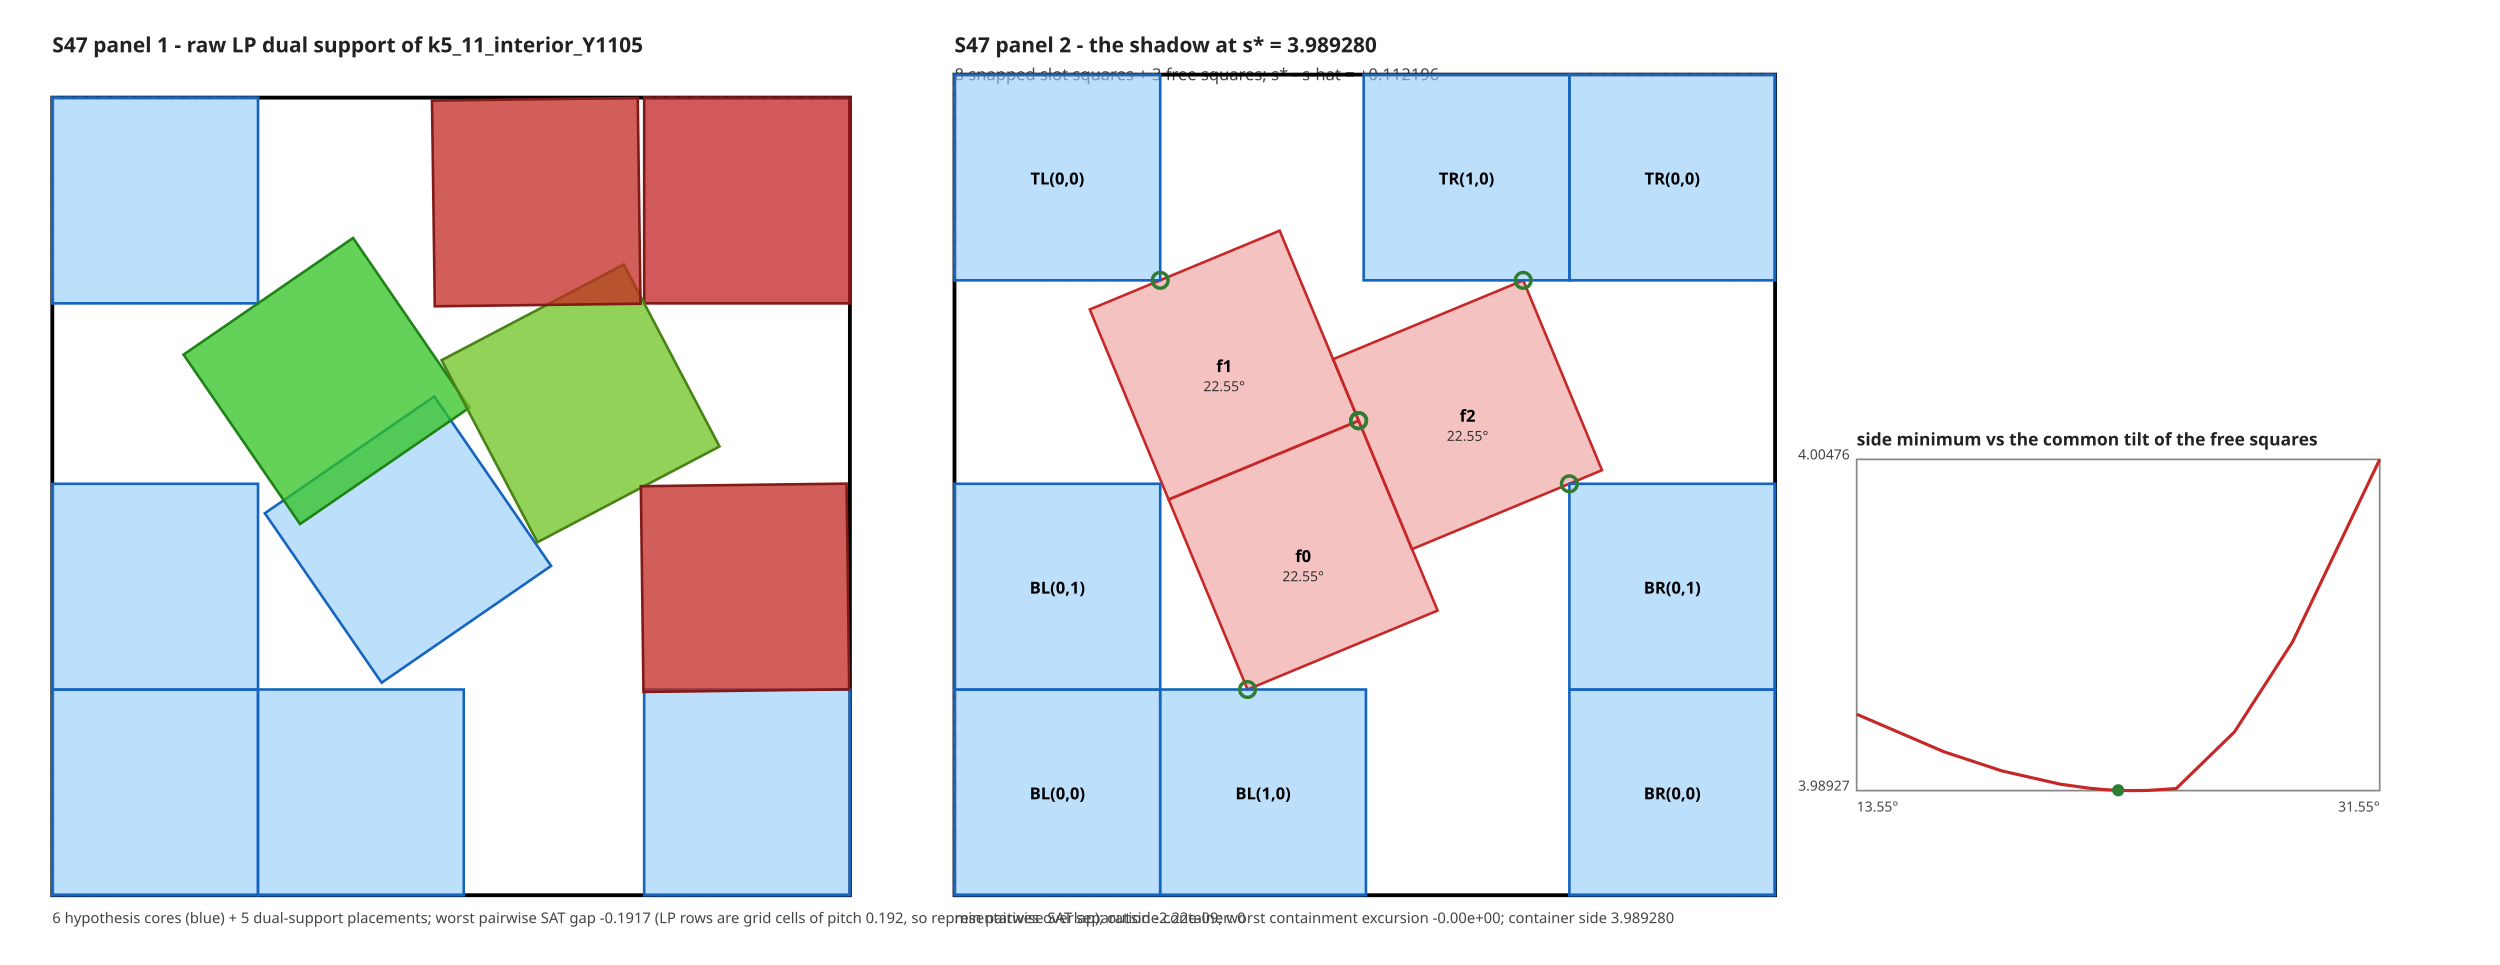
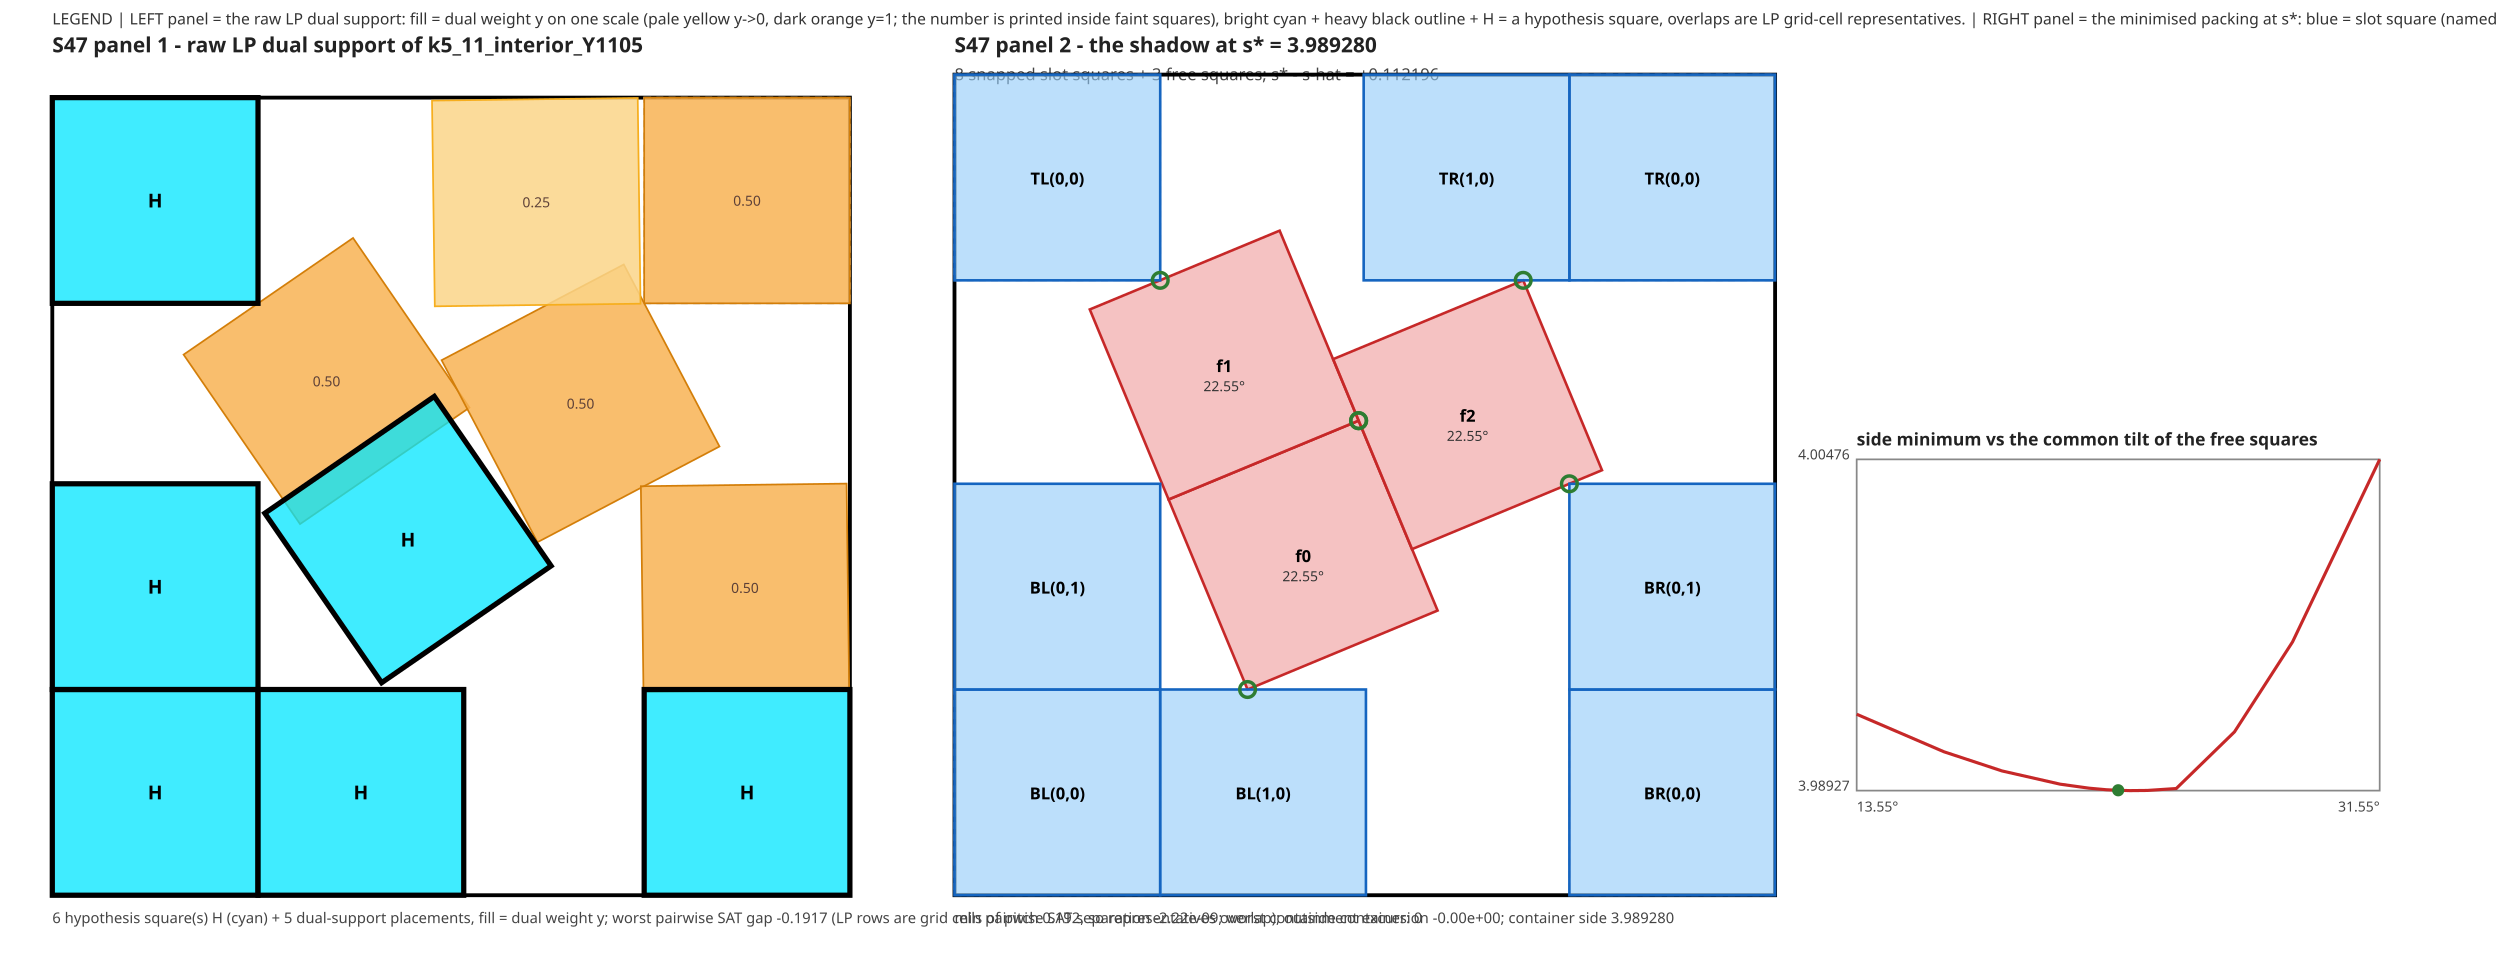
<svg xmlns="http://www.w3.org/2000/svg" width="1434" height="553" font-family="Segoe UI, sans-serif" style="background:#fff">
+   <text x="30.0" y="14.0" font-size="9" fill="#333" text-anchor="start">LEGEND  |  LEFT panel = the raw LP dual support: fill = dual weight y on one scale (pale yellow y-&gt;0, dark orange y=1; the number is printed inside faint squares), bright cyan + heavy black outline + H = a hypothesis square, overlaps are LP grid-cell representatives.  |  RIGHT panel = the minimised packing at s*: blue = slot square (named cell), red = free square (f-index + tilt), green ring = contact at gap &lt; 1e-6.</text>
  <text x="30.0" y="30.0" font-size="12" fill="#222" text-anchor="start" font-weight="bold">S47 panel 1 - raw LP dual support of k5_11_interior_Y1105</text>
  <rect x="30" y="56.0" width="457.5" height="457.5" fill="none" stroke="#000" stroke-width="2.2" />
  <rect x="30.0" y="395.5" width="118" height="118" fill="none" stroke="#bbb" stroke-width="1" stroke-dasharray="4,3" />
  <rect x="369.5" y="395.5" width="118" height="118" fill="none" stroke="#bbb" stroke-width="1" stroke-dasharray="4,3" />
  <rect x="30.0" y="56.0" width="118" height="118" fill="none" stroke="#bbb" stroke-width="1" stroke-dasharray="4,3" />
  <rect x="369.5" y="56.0" width="118" height="118" fill="none" stroke="#bbb" stroke-width="1" stroke-dasharray="4,3" />
-   <polygon points="30.0,513.5 148.0,513.5 148.0,395.5 30.0,395.5" fill="#90caf9" fill-opacity="0.60" stroke="#1565c0" stroke-width="1.5" />
-   <polygon points="30.0,395.5 148.0,395.5 148.0,277.5 30.0,277.5" fill="#90caf9" fill-opacity="0.60" stroke="#1565c0" stroke-width="1.5" />
-   <polygon points="30.0,174.0 148.0,174.0 148.0,56.0 30.0,56.0" fill="#90caf9" fill-opacity="0.60" stroke="#1565c0" stroke-width="1.5" />
-   <polygon points="148.0,513.5 266.0,513.5 266.0,395.5 148.0,395.5" fill="#90caf9" fill-opacity="0.60" stroke="#1565c0" stroke-width="1.5" />
-   <polygon points="369.5,513.5 487.5,513.5 487.5,395.5 369.5,395.5" fill="#90caf9" fill-opacity="0.60" stroke="#1565c0" stroke-width="1.5" />
-   <polygon points="218.9,391.6 316.1,324.6 249.1,227.4 151.9,294.4" fill="#90caf9" fill-opacity="0.60" stroke="#1565c0" stroke-width="1.5" />
-   <polygon points="172.1,300.6 269.3,233.8 202.5,136.5 105.3,203.4" fill="hsl(115,70%,45%)" fill-opacity="0.75" stroke="hsl(115,70%,30%)" stroke-width="1.5" />
-   <polygon points="369.5,174.0 487.5,174.0 487.5,56.0 369.5,56.0" fill="hsl(0,70%,45%)" fill-opacity="0.75" stroke="hsl(0,70%,30%)" stroke-width="1.5" />
-   <polygon points="308.3,311.0 412.7,256.1 357.8,151.7 253.3,206.6" fill="hsl(92,70%,45%)" fill-opacity="0.75" stroke="hsl(92,70%,30%)" stroke-width="1.5" />
-   <polygon points="369.1,396.9 487.1,395.4 485.6,277.4 367.6,278.9" fill="hsl(2,70%,45%)" fill-opacity="0.75" stroke="hsl(2,70%,30%)" stroke-width="1.5" />
-   <polygon points="249.4,175.7 367.4,174.2 365.8,56.2 247.8,57.7" fill="hsl(2,70%,45%)" fill-opacity="0.75" stroke="hsl(2,70%,30%)" stroke-width="1.5" />
-   <text x="30.0" y="529.5" font-size="8.5" fill="#444" text-anchor="start">6 hypothesis cores (blue) + 5 dual-support placements; worst pairwise SAT gap -0.1917 (LP rows are grid cells of pitch 0.192, so representatives overlap); outside container: 0</text>
+   <polygon points="172.1,300.6 269.3,233.8 202.5,136.5 105.3,203.4" fill="hsl(35,92%,65%)" fill-opacity="0.85" stroke="hsl(35,92%,43%)" stroke-width="1.0" />
+   <text x="187.3" y="221.6" font-size="8" fill="#5d4037" text-anchor="middle">0.50</text>
+   <polygon points="369.5,174.0 487.5,174.0 487.5,56.0 369.5,56.0" fill="hsl(35,92%,65%)" fill-opacity="0.85" stroke="hsl(35,92%,43%)" stroke-width="1.0" />
+   <text x="428.5" y="118.0" font-size="8" fill="#5d4037" text-anchor="middle">0.50</text>
+   <polygon points="308.3,311.0 412.7,256.1 357.8,151.7 253.3,206.6" fill="hsl(35,92%,65%)" fill-opacity="0.85" stroke="hsl(35,92%,43%)" stroke-width="1.0" />
+   <text x="333.0" y="234.4" font-size="8" fill="#5d4037" text-anchor="middle">0.50</text>
+   <polygon points="369.1,396.9 487.1,395.4 485.6,277.4 367.6,278.9" fill="hsl(35,92%,65%)" fill-opacity="0.85" stroke="hsl(35,92%,43%)" stroke-width="1.0" />
+   <text x="427.3" y="340.1" font-size="8" fill="#5d4037" text-anchor="middle">0.50</text>
+   <polygon points="249.4,175.7 367.4,174.2 365.8,56.2 247.8,57.7" fill="hsl(40,92%,76%)" fill-opacity="0.85" stroke="hsl(40,92%,54%)" stroke-width="1.0" />
+   <text x="307.6" y="118.9" font-size="8" fill="#5d4037" text-anchor="middle">0.25</text>
+   <polygon points="30.0,513.5 148.0,513.5 148.0,395.5 30.0,395.5" fill="#00e5ff" fill-opacity="0.75" stroke="#000000" stroke-width="3.0" />
+   <text x="89.0" y="458.5" font-size="11" fill="#000" text-anchor="middle" font-weight="bold">H</text>
+   <polygon points="30.0,395.5 148.0,395.5 148.0,277.5 30.0,277.5" fill="#00e5ff" fill-opacity="0.75" stroke="#000000" stroke-width="3.0" />
+   <text x="89.0" y="340.5" font-size="11" fill="#000" text-anchor="middle" font-weight="bold">H</text>
+   <polygon points="30.0,174.0 148.0,174.0 148.0,56.0 30.0,56.0" fill="#00e5ff" fill-opacity="0.75" stroke="#000000" stroke-width="3.0" />
+   <text x="89.0" y="119.0" font-size="11" fill="#000" text-anchor="middle" font-weight="bold">H</text>
+   <polygon points="148.0,513.5 266.0,513.5 266.0,395.5 148.0,395.5" fill="#00e5ff" fill-opacity="0.75" stroke="#000000" stroke-width="3.0" />
+   <text x="207.0" y="458.5" font-size="11" fill="#000" text-anchor="middle" font-weight="bold">H</text>
+   <polygon points="369.5,513.5 487.5,513.5 487.5,395.5 369.5,395.5" fill="#00e5ff" fill-opacity="0.75" stroke="#000000" stroke-width="3.0" />
+   <text x="428.5" y="458.5" font-size="11" fill="#000" text-anchor="middle" font-weight="bold">H</text>
+   <polygon points="218.9,391.6 316.1,324.6 249.1,227.4 151.9,294.4" fill="#00e5ff" fill-opacity="0.75" stroke="#000000" stroke-width="3.0" />
+   <text x="234.0" y="313.5" font-size="11" fill="#000" text-anchor="middle" font-weight="bold">H</text>
+   <text x="30.0" y="529.5" font-size="8.5" fill="#444" text-anchor="start">6 hypothesis square(s) H (cyan) + 5 dual-support placements, fill = dual weight y; worst pairwise SAT gap -0.1917 (LP rows are grid cells of pitch 0.192, so representatives overlap); outside container: 0</text>
  <text x="547.5" y="30.0" font-size="12" fill="#222" text-anchor="start" font-weight="bold">S47 panel 2 - the shadow at s* = 3.989280</text>
  <text x="547.5" y="46.0" font-size="9.5" fill="#444" text-anchor="start">8 snapped slot squares + 3 free squares; s* - s-hat = +0.112196</text>
  <rect x="547.496" y="42.8" width="470.7" height="470.7" fill="none" stroke="#000" stroke-width="2.2" />
  <rect x="547.5" y="395.5" width="118" height="118" fill="none" stroke="#bbb" stroke-width="1" stroke-dasharray="4,3" />
  <rect x="900.2" y="395.5" width="118" height="118" fill="none" stroke="#bbb" stroke-width="1" stroke-dasharray="4,3" />
  <rect x="547.5" y="42.8" width="118" height="118" fill="none" stroke="#bbb" stroke-width="1" stroke-dasharray="4,3" />
  <rect x="900.2" y="42.8" width="118" height="118" fill="none" stroke="#bbb" stroke-width="1" stroke-dasharray="4,3" />
  <polygon points="715.6,395.5 824.6,350.2 779.3,241.3 670.3,286.5" fill="#ef9a9a" fill-opacity="0.60" stroke="#c62828" stroke-width="1.5" />
  <text x="747.5" y="322.4" font-size="9.5" fill="#000" text-anchor="middle" font-weight="bold">f0</text>
  <text x="747.5" y="333.4" font-size="8" fill="#333" text-anchor="middle">22.55°</text>
  <polygon points="670.3,286.5 779.3,241.3 734.0,132.3 625.1,177.5" fill="#ef9a9a" fill-opacity="0.60" stroke="#c62828" stroke-width="1.5" />
  <text x="702.2" y="213.4" font-size="9.5" fill="#000" text-anchor="middle" font-weight="bold">f1</text>
  <text x="702.2" y="224.4" font-size="8" fill="#333" text-anchor="middle">22.55°</text>
  <polygon points="809.9,315.0 918.9,269.7 873.7,160.8 764.7,206.0" fill="#ef9a9a" fill-opacity="0.60" stroke="#c62828" stroke-width="1.5" />
  <text x="841.8" y="241.9" font-size="9.5" fill="#000" text-anchor="middle" font-weight="bold">f2</text>
  <text x="841.8" y="252.9" font-size="8" fill="#333" text-anchor="middle">22.55°</text>
  <polygon points="547.5,513.5 665.5,513.5 665.5,395.5 547.5,395.5" fill="#90caf9" fill-opacity="0.60" stroke="#1565c0" stroke-width="1.5" />
  <text x="606.5" y="458.5" font-size="9.5" fill="#000" text-anchor="middle" font-weight="bold">BL(0,0)</text>
  <polygon points="547.5,395.5 665.5,395.5 665.5,277.5 547.5,277.5" fill="#90caf9" fill-opacity="0.60" stroke="#1565c0" stroke-width="1.5" />
  <text x="606.5" y="340.5" font-size="9.5" fill="#000" text-anchor="middle" font-weight="bold">BL(0,1)</text>
  <polygon points="665.5,513.5 783.5,513.5 783.5,395.5 665.5,395.5" fill="#90caf9" fill-opacity="0.60" stroke="#1565c0" stroke-width="1.5" />
  <text x="724.5" y="458.5" font-size="9.5" fill="#000" text-anchor="middle" font-weight="bold">BL(1,0)</text>
  <polygon points="900.2,513.5 1018.2,513.5 1018.2,395.5 900.2,395.5" fill="#90caf9" fill-opacity="0.60" stroke="#1565c0" stroke-width="1.5" />
  <text x="959.2" y="458.5" font-size="9.5" fill="#000" text-anchor="middle" font-weight="bold">BR(0,0)</text>
  <polygon points="900.2,395.5 1018.2,395.5 1018.2,277.5 900.2,277.5" fill="#90caf9" fill-opacity="0.60" stroke="#1565c0" stroke-width="1.5" />
  <text x="959.2" y="340.5" font-size="9.5" fill="#000" text-anchor="middle" font-weight="bold">BR(0,1)</text>
  <polygon points="547.5,160.8 665.5,160.8 665.5,42.8 547.5,42.8" fill="#90caf9" fill-opacity="0.60" stroke="#1565c0" stroke-width="1.5" />
  <text x="606.5" y="105.8" font-size="9.5" fill="#000" text-anchor="middle" font-weight="bold">TL(0,0)</text>
  <polygon points="900.2,160.8 1018.2,160.8 1018.2,42.8 900.2,42.8" fill="#90caf9" fill-opacity="0.60" stroke="#1565c0" stroke-width="1.5" />
  <text x="959.2" y="105.8" font-size="9.5" fill="#000" text-anchor="middle" font-weight="bold">TR(0,0)</text>
  <polygon points="782.2,160.8 900.2,160.8 900.2,42.8 782.2,42.8" fill="#90caf9" fill-opacity="0.60" stroke="#1565c0" stroke-width="1.5" />
  <text x="841.2" y="105.8" font-size="9.5" fill="#000" text-anchor="middle" font-weight="bold">TR(1,0)</text>
  <circle cx="779.3" cy="241.3" r="4.5" fill="none" stroke="#2e7d32" stroke-width="2" />
  <circle cx="779.3" cy="241.3" r="4.5" fill="none" stroke="#2e7d32" stroke-width="2" />
  <circle cx="715.6" cy="395.5" r="4.5" fill="none" stroke="#2e7d32" stroke-width="2" />
  <circle cx="665.5" cy="160.8" r="4.5" fill="none" stroke="#2e7d32" stroke-width="2" />
  <circle cx="900.2" cy="277.5" r="4.5" fill="none" stroke="#2e7d32" stroke-width="2" />
  <circle cx="873.7" cy="160.8" r="4.5" fill="none" stroke="#2e7d32" stroke-width="2" />
  <text x="547.5" y="529.5" font-size="8.5" fill="#444" text-anchor="start">min pairwise SAT separation -2.22e-09; worst containment excursion -0.00e+00; container side 3.989280</text>
  <rect x="1064.992" y="263.496" width="300" height="190" fill="none" stroke="#888" />
  <text x="1065.0" y="255.5" font-size="10" fill="#222" text-anchor="start" font-weight="bold">side minimum vs the common tilt of the free squares</text>
  <path d="M1065.0,409.7 L1115.0,431.2 L1148.3,442.2 L1181.7,449.8 L1198.3,452.1 L1208.3,453.0 L1215.0,453.3 L1221.7,453.5 L1231.7,453.4 L1248.3,452.3 L1281.7,419.8 L1315.0,368.2 L1365.0,263.5" fill="none" stroke="#c62828" stroke-width="1.8" />
  <line x1="1065.0" y1="1829.5" x2="1365.0" y2="1829.5" stroke="#1565c0" stroke-dasharray="4,3" />
  <text x="1365.0" y="1826.5" font-size="8" fill="#1565c0" text-anchor="end"> s-hat</text>
  <circle cx="1215.0" cy="453.3" r="3.5" fill="#2e7d32" />
  <text x="1065.0" y="465.5" font-size="8" fill="#444" text-anchor="start">13.55°</text>
  <text x="1365.0" y="465.5" font-size="8" fill="#444" text-anchor="end">31.55°</text>
  <text x="1061.0" y="453.5" font-size="8" fill="#444" text-anchor="end">3.98927</text>
  <text x="1061.0" y="263.5" font-size="8" fill="#444" text-anchor="end">4.00476</text>
</svg>
